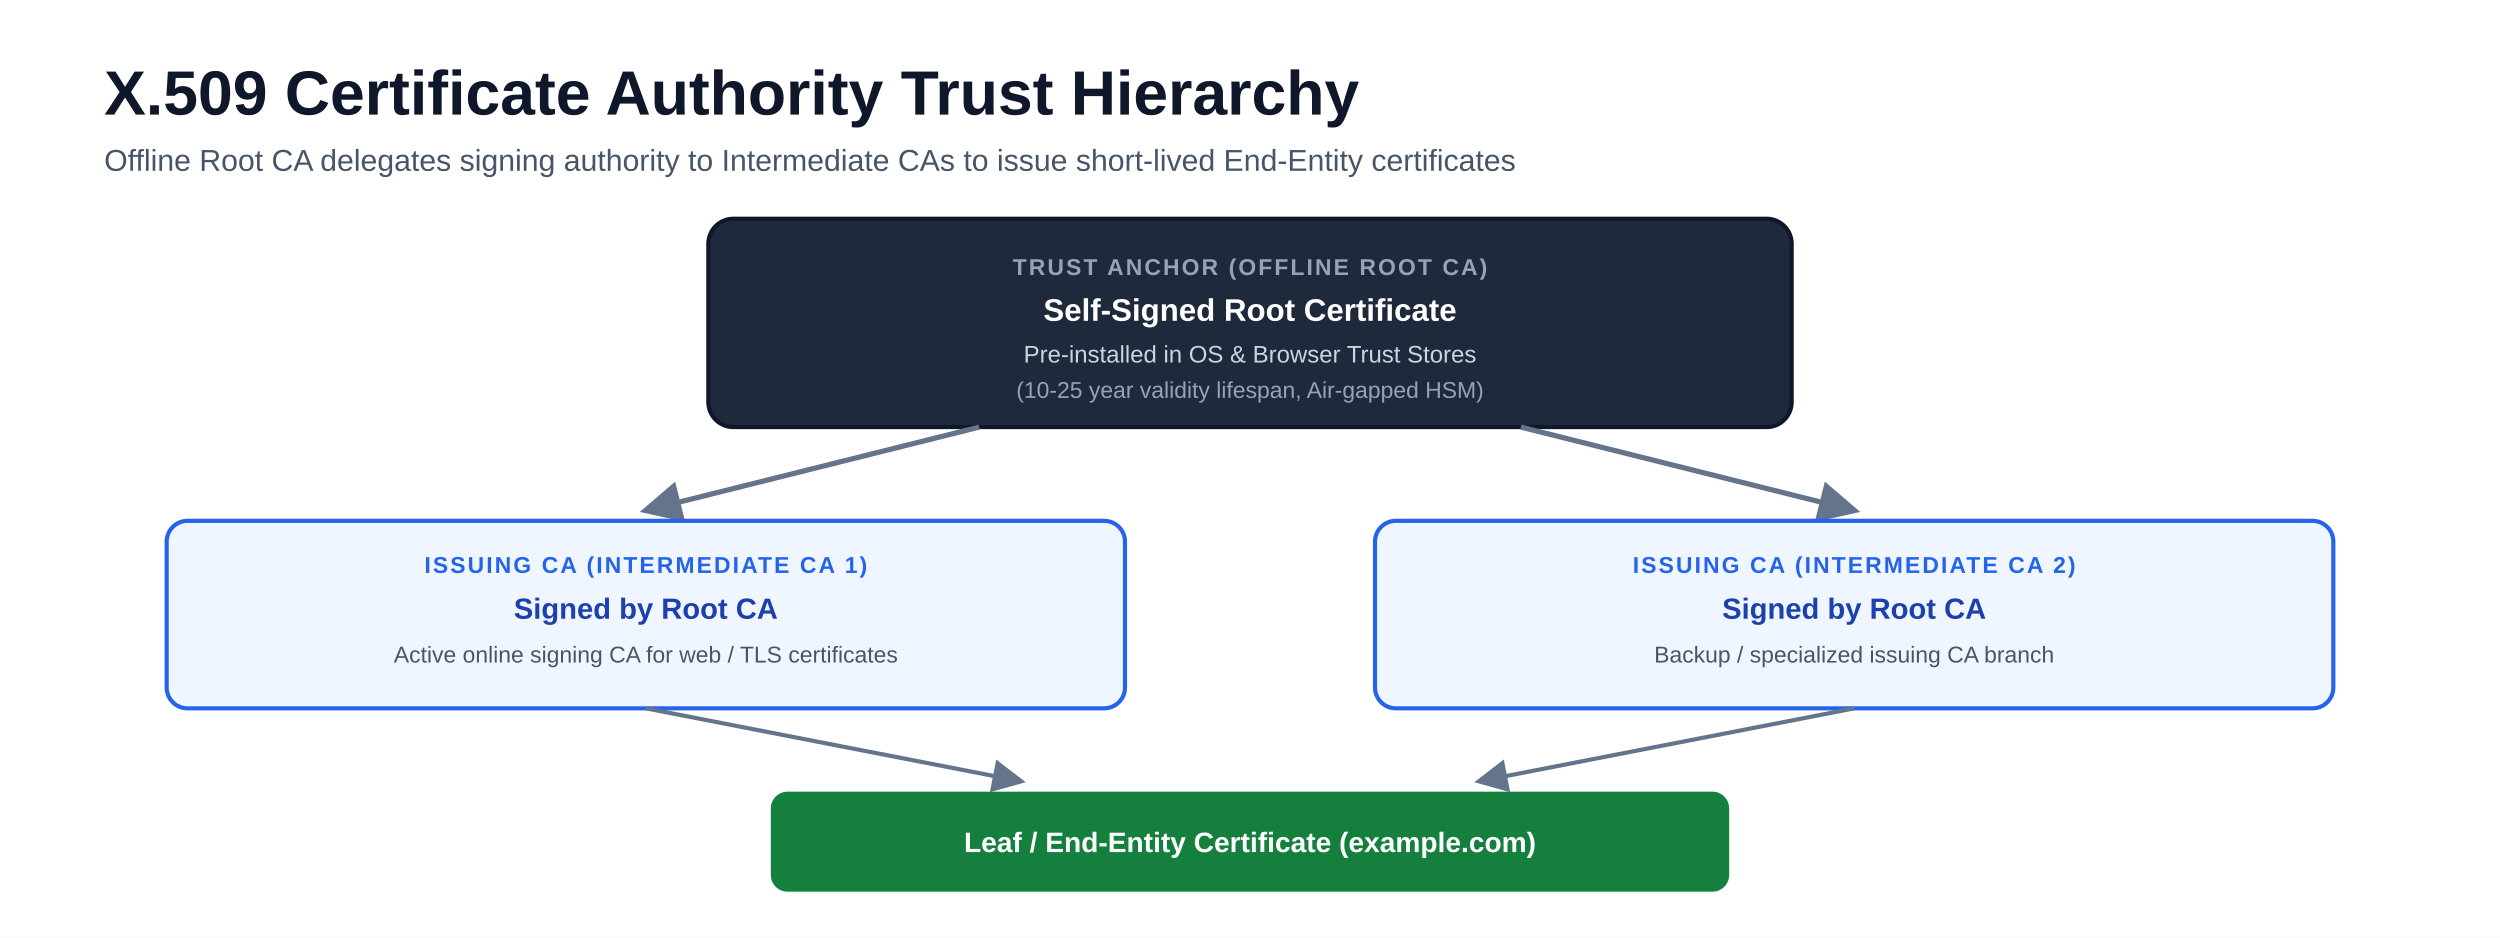
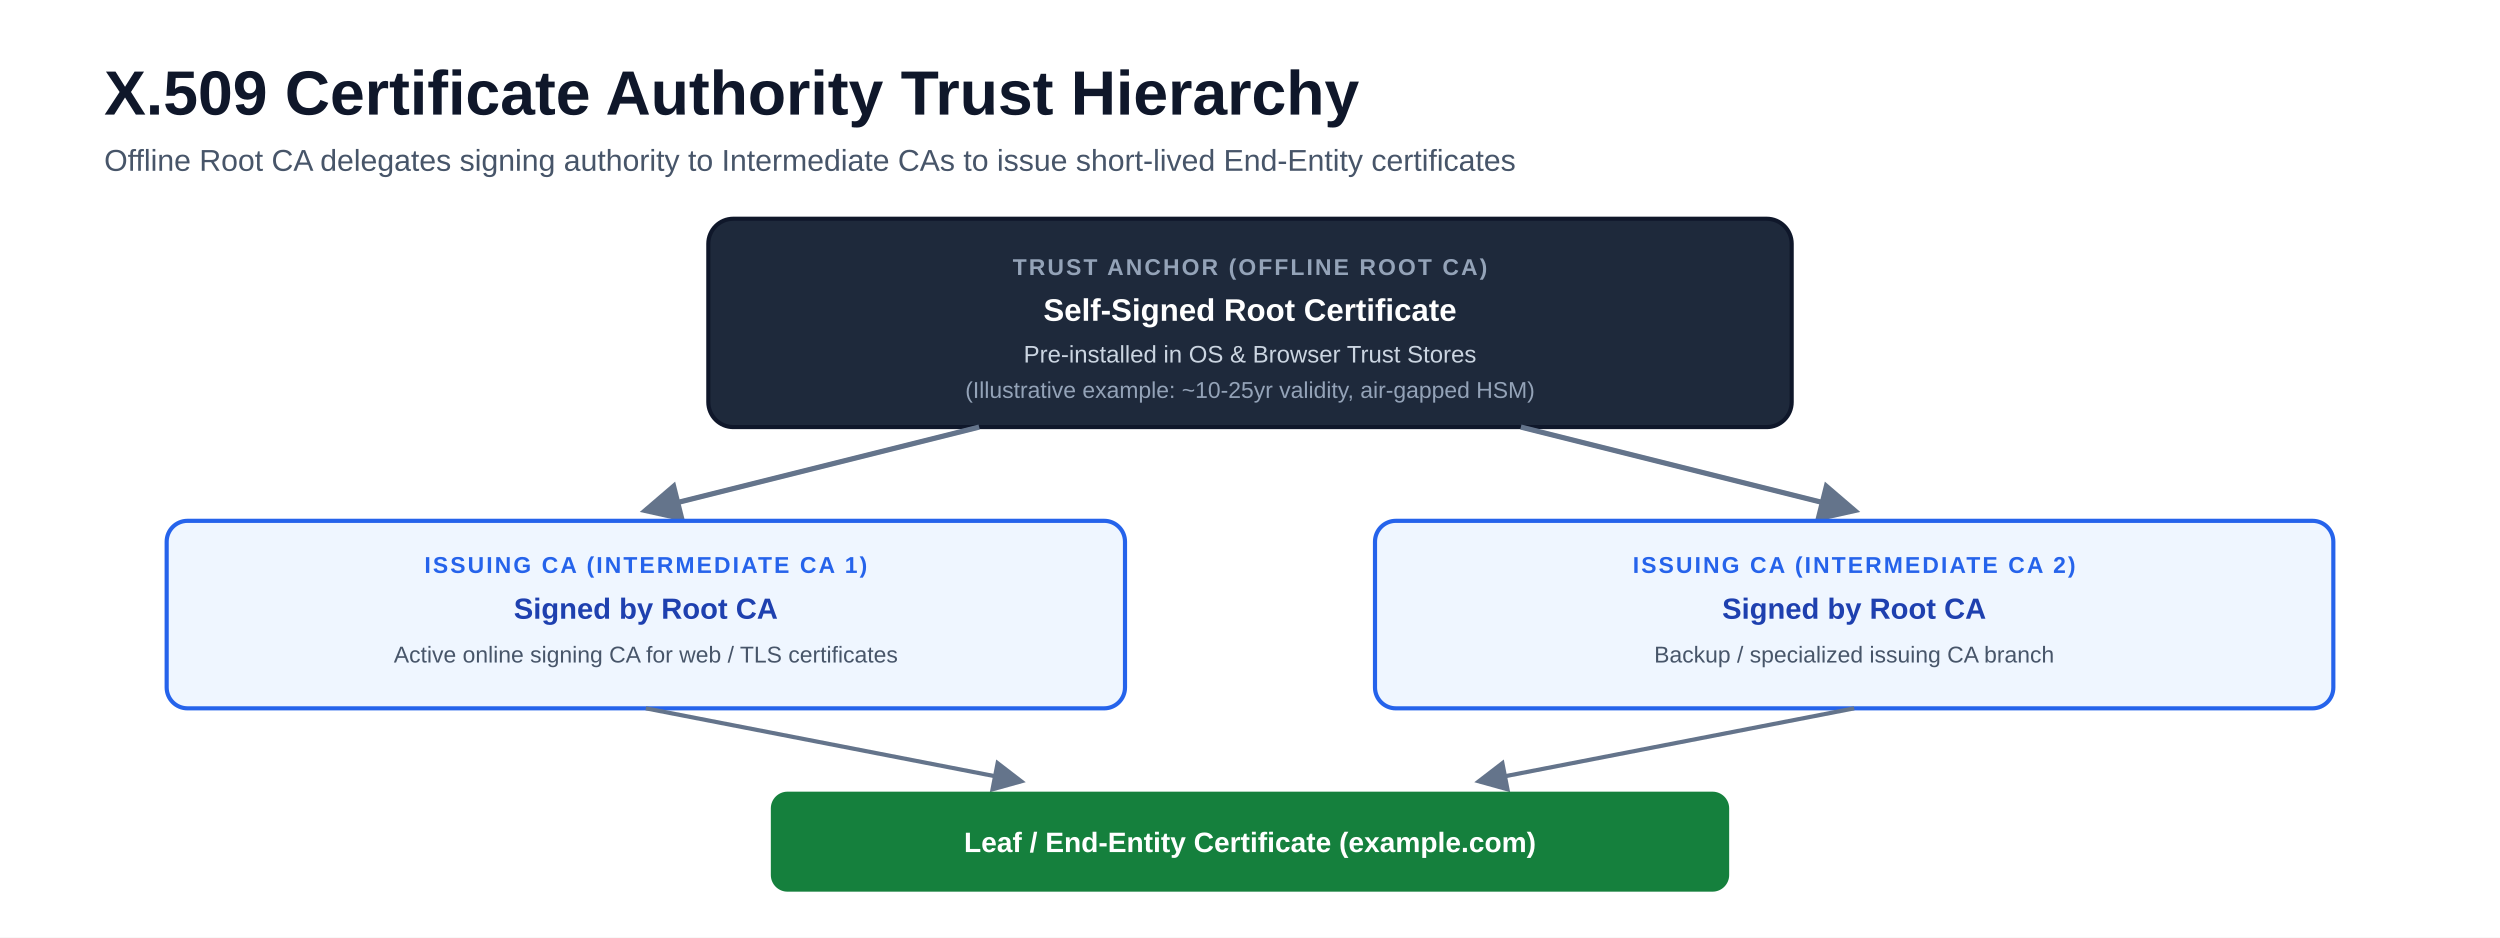
<svg xmlns="http://www.w3.org/2000/svg" viewBox="0 0 1200 450" font-family="-apple-system, BlinkMacSystemFont, 'Segoe UI', Arial, sans-serif">
  <rect width="1200" height="450" fill="#ffffff" />
  <defs>
    <marker id="arrow-gray" viewBox="0 0 10 10" refX="8.5" refY="5" markerWidth="8" markerHeight="8" orient="auto">
      <path d="M0 0 L10 5 L0 10Z" fill="#64748b" />
    </marker>
  </defs>
  <text x="50" y="55" font-size="30" font-weight="850" fill="#0f172a">X.509 Certificate Authority Trust Hierarchy</text>
  <text x="50" y="82" font-size="14.5" fill="#475569">Offline Root CA delegates signing authority to Intermediate CAs to issue short-lived End-Entity certificates</text>
  <rect x="340" y="105" width="520" height="100" rx="12" fill="#1e293b" stroke="#0f172a" stroke-width="2" />
  <text x="600" y="132" font-size="11" font-weight="900" letter-spacing="1" fill="#94a3b8" text-anchor="middle">TRUST ANCHOR (OFFLINE ROOT CA)</text>
  <text x="600" y="154" font-size="15" font-weight="800" fill="#ffffff" text-anchor="middle">Self-Signed Root Certificate</text>
  <text x="600" y="174" font-size="11.5" fill="#cbd5e1" text-anchor="middle">Pre-installed in OS &amp; Browser Trust Stores</text>
-   <text x="600" y="191" font-size="11" fill="#94a3b8" text-anchor="middle">(10-25 year validity lifespan, Air-gapped HSM)</text>
+   <text x="600" y="191" font-size="11" fill="#94a3b8" text-anchor="middle">(Illustrative example: ~10-25yr validity, air-gapped HSM)</text>
  <path d="M 470 205 L 310 245" fill="none" stroke="#64748b" stroke-width="2.5" marker-end="url(#arrow-gray)" />
  <path d="M 730 205 L 890 245" fill="none" stroke="#64748b" stroke-width="2.5" marker-end="url(#arrow-gray)" />
  <rect x="80" y="250" width="460" height="90" rx="10" fill="#eff6ff" stroke="#2563eb" stroke-width="2" />
  <text x="310" y="275" font-size="11" font-weight="900" letter-spacing="1" fill="#2563eb" text-anchor="middle">ISSUING CA (INTERMEDIATE CA 1)</text>
  <text x="310" y="297" font-size="14" font-weight="800" fill="#1e40af" text-anchor="middle">Signed by Root CA</text>
  <text x="310" y="318" font-size="11" fill="#475569" text-anchor="middle">Active online signing CA for web / TLS certificates</text>
  <rect x="660" y="250" width="460" height="90" rx="10" fill="#eff6ff" stroke="#2563eb" stroke-width="2" />
  <text x="890" y="275" font-size="11" font-weight="900" letter-spacing="1" fill="#2563eb" text-anchor="middle">ISSUING CA (INTERMEDIATE CA 2)</text>
  <text x="890" y="297" font-size="14" font-weight="800" fill="#1e40af" text-anchor="middle">Signed by Root CA</text>
  <text x="890" y="318" font-size="11" fill="#475569" text-anchor="middle">Backup / specialized issuing CA branch</text>
  <path d="M 310 340 L 490 375" fill="none" stroke="#64748b" stroke-width="2" marker-end="url(#arrow-gray)" />
  <path d="M 890 340 L 710 375" fill="none" stroke="#64748b" stroke-width="2" marker-end="url(#arrow-gray)" />
  <rect x="370" y="380" width="460" height="48" rx="8" fill="#15803d" />
  <text x="600" y="409" font-size="13.5" font-weight="800" fill="#ffffff" text-anchor="middle">Leaf / End-Entity Certificate (example.com)</text>
</svg>
